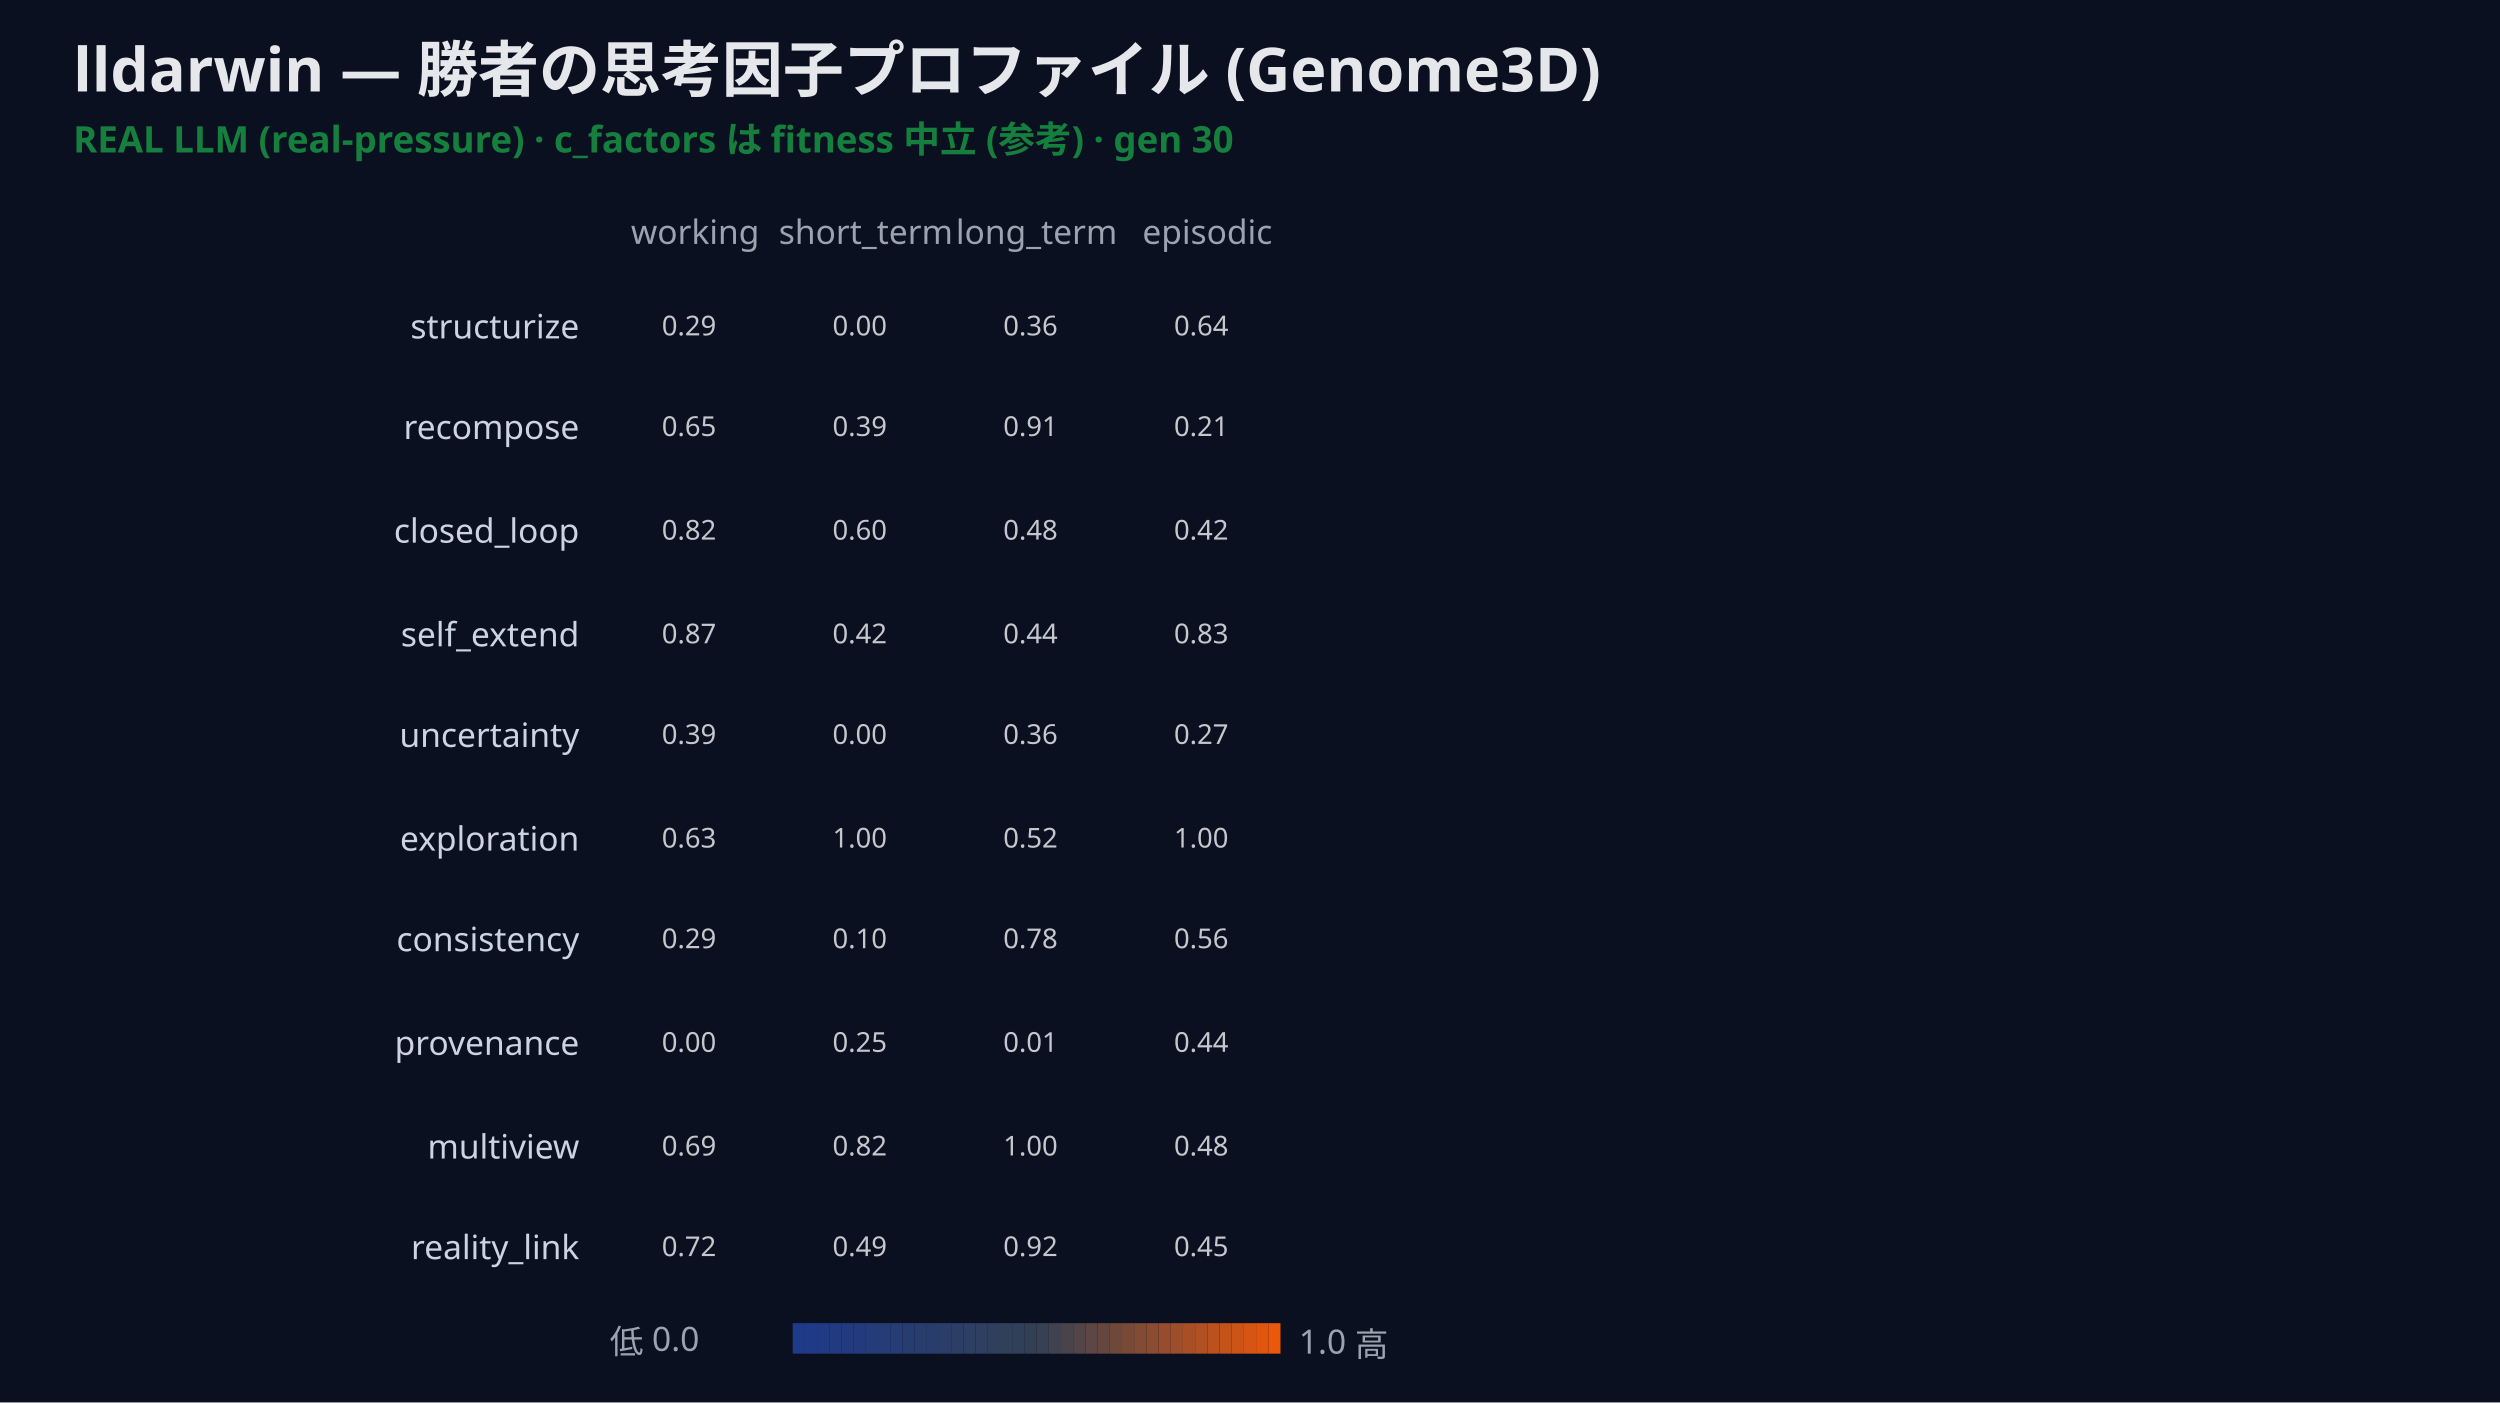
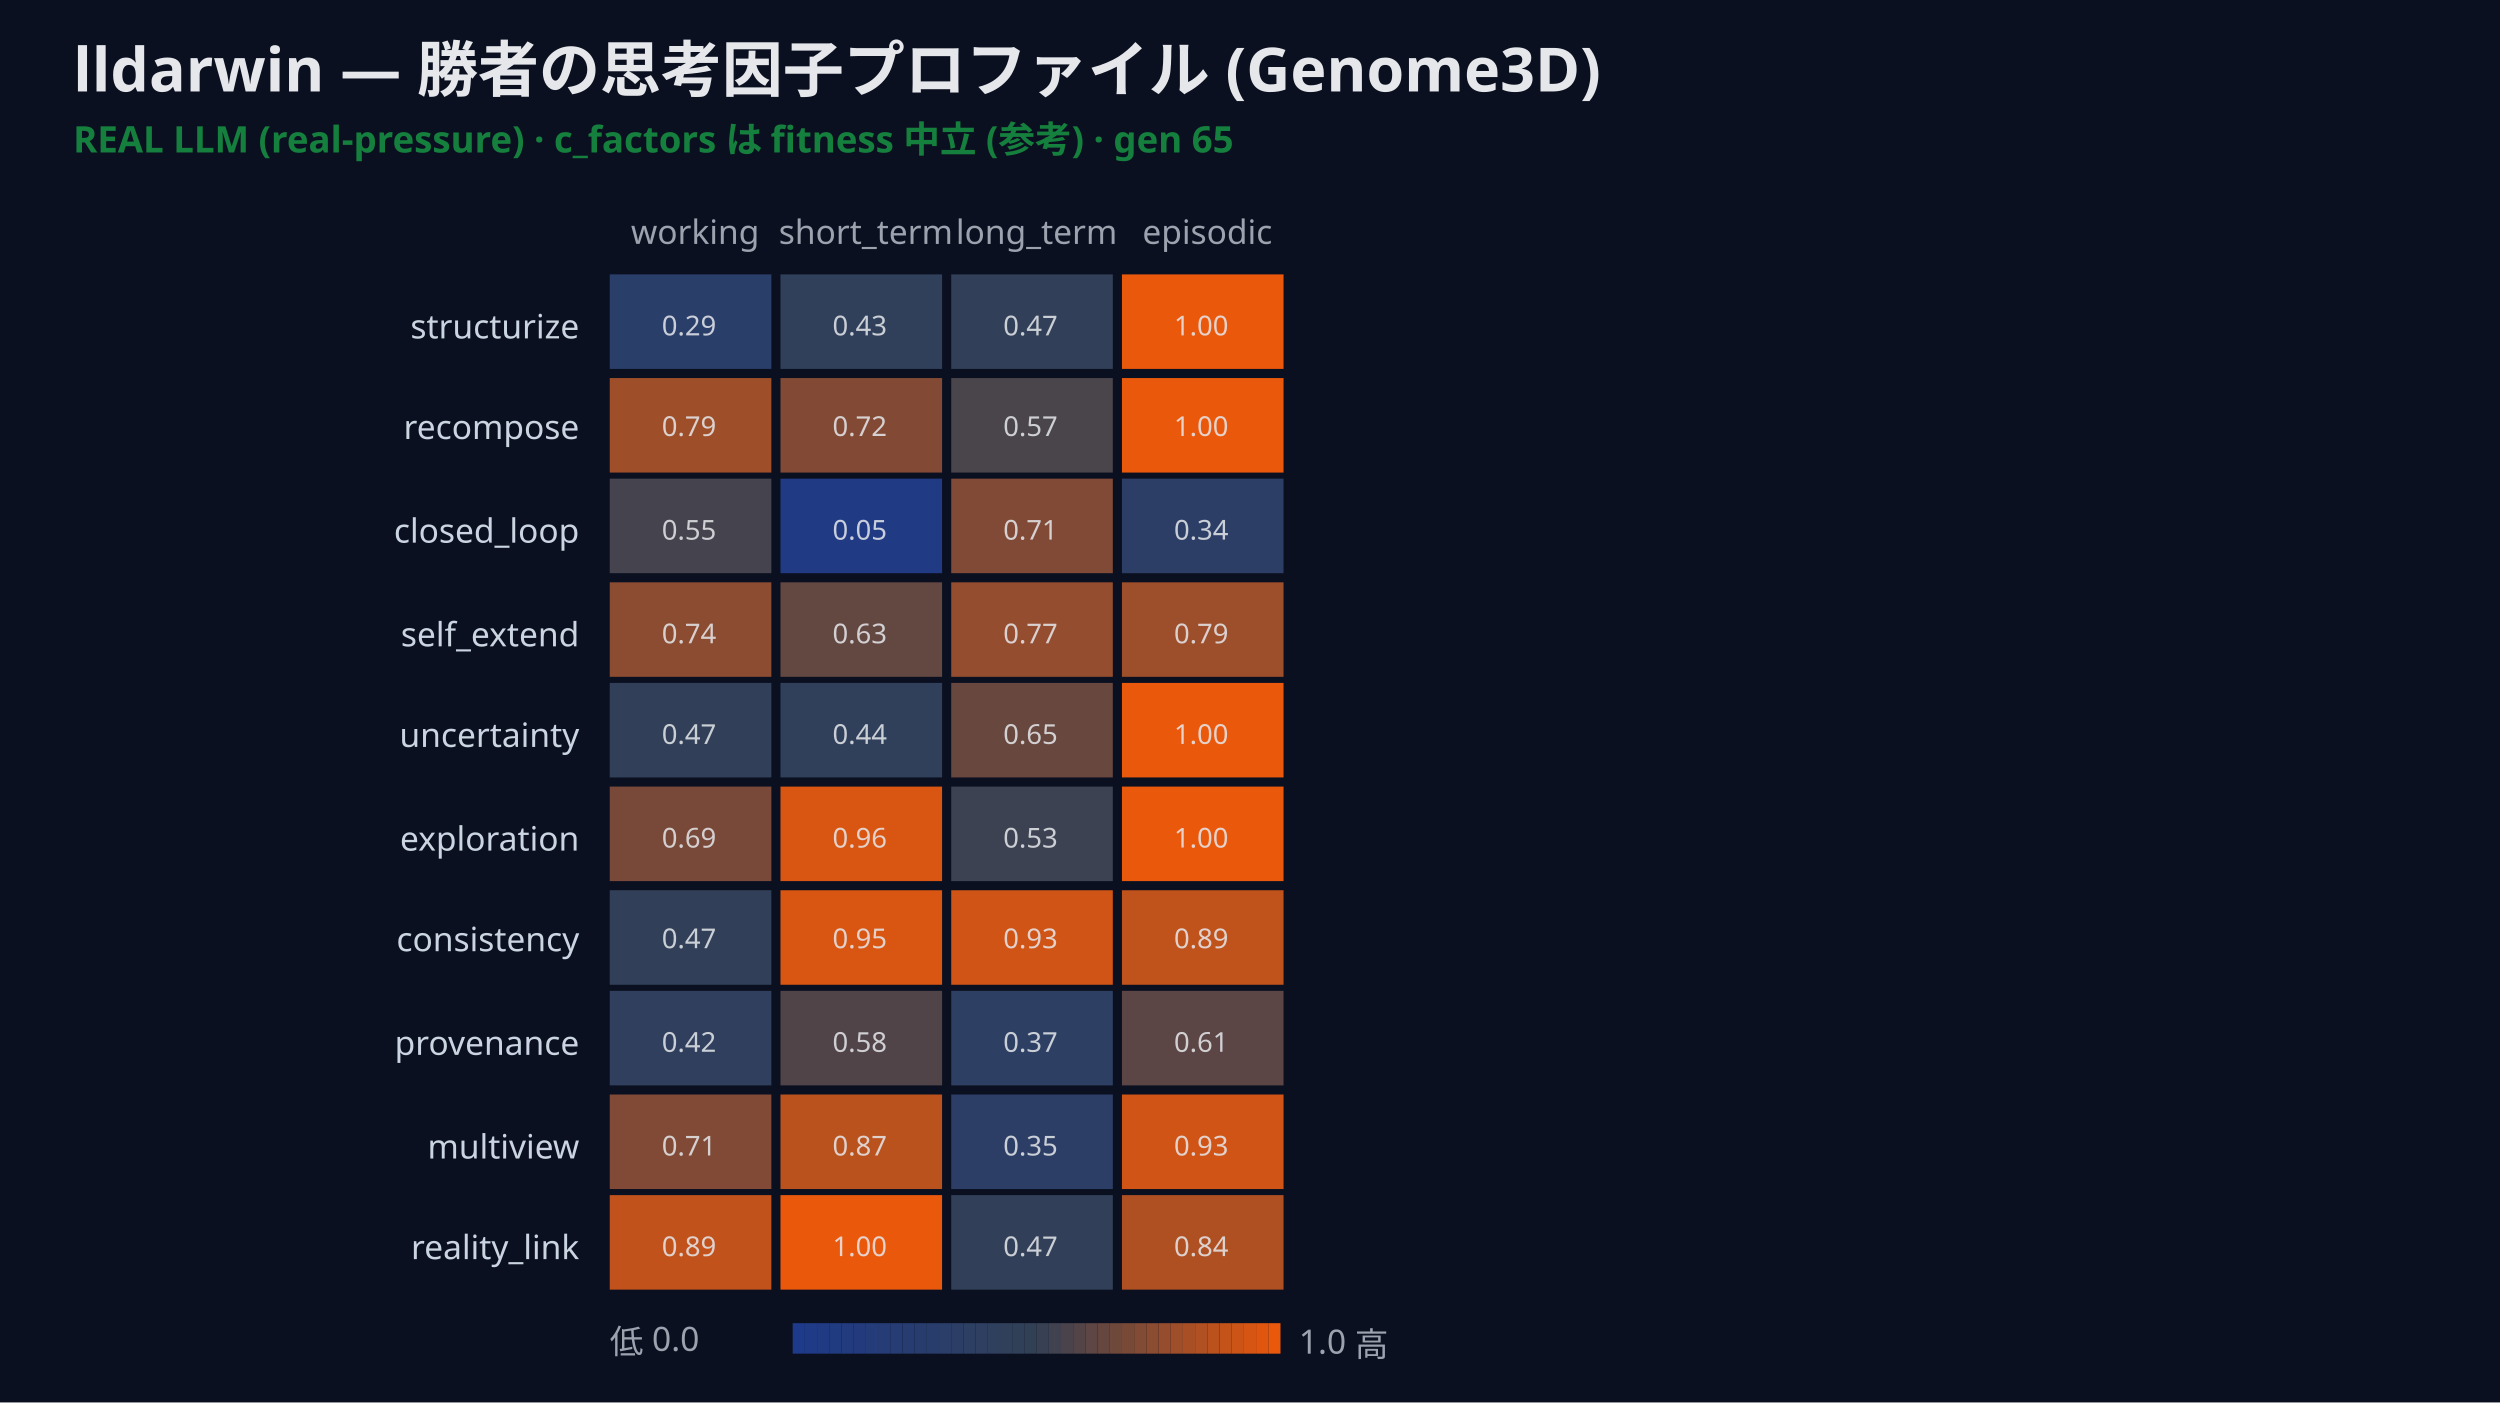
<svg xmlns="http://www.w3.org/2000/svg" width="820" height="460" viewBox="0 0 820 460" font-family="ui-sans-serif,Segoe UI,sans-serif">
  <rect width="820" height="460" fill="#0b1020" />
  <text x="24" y="30" fill="#e5e7eb" font-size="20" font-weight="700">lldarwin — 勝者の思考因子プロファイル (Genome3D)</text>
-   <text x="24" y="50" fill="#15803d" font-size="12" font-weight="600">REAL LLM (real-pressure) · c_factors は fitness 中立 (参考) · gen 30</text>
+   <text x="24" y="50" fill="#15803d" font-size="12" font-weight="600">REAL LLM (real-pressure) · c_factors は fitness 中立 (参考) · gen 65</text>
  <text x="228" y="80" fill="#9ca3af" font-size="11" text-anchor="middle">working</text>
  <text x="284" y="80" fill="#9ca3af" font-size="11" text-anchor="middle">short_term</text>
  <text x="340" y="80" fill="#9ca3af" font-size="11" text-anchor="middle">long_term</text>
  <text x="396" y="80" fill="#9ca3af" font-size="11" text-anchor="middle">episodic</text>
  <text x="190" y="111" fill="#cbd5e1" font-size="11" text-anchor="end">structurize</text>
-   <rect x="200" y="90" width="53" height="31" fill="#2a3e6b" opacity="0">
+   <rect x="200" y="90" width="53" height="31" fill="#2a3e6a" opacity="1">
    <animate attributeName="opacity" from="0" to="1" dur="0.8s" begin="0.00s" fill="freeze" />
  </rect>
  <text x="226" y="110" fill="#e5e7eb" font-size="9" text-anchor="middle" opacity="0.85">0.29</text>
-   <rect x="256" y="90" width="53" height="31" fill="#1e3a8a" opacity="0">
+   <rect x="256" y="90" width="53" height="31" fill="#30405b" opacity="1">
    <animate attributeName="opacity" from="0" to="1" dur="0.8s" begin="0.02s" fill="freeze" />
  </rect>
-   <text x="282" y="110" fill="#e5e7eb" font-size="9" text-anchor="middle" opacity="0.85">0.00</text>
-   <rect x="312" y="90" width="53" height="31" fill="#2c3e64" opacity="0">
+   <text x="282" y="110" fill="#e5e7eb" font-size="9" text-anchor="middle" opacity="0.85">0.43</text>
+   <rect x="312" y="90" width="53" height="31" fill="#314058" opacity="1">
    <animate attributeName="opacity" from="0" to="1" dur="0.8s" begin="0.04s" fill="freeze" />
  </rect>
-   <text x="338" y="110" fill="#e5e7eb" font-size="9" text-anchor="middle" opacity="0.85">0.36</text>
-   <rect x="368" y="90" width="53" height="31" fill="#67473f" opacity="0">
+   <text x="338" y="110" fill="#e5e7eb" font-size="9" text-anchor="middle" opacity="0.85">0.47</text>
+   <rect x="368" y="90" width="53" height="31" fill="#ea580c" opacity="1">
    <animate attributeName="opacity" from="0" to="1" dur="0.8s" begin="0.06s" fill="freeze" />
  </rect>
-   <text x="394" y="110" fill="#e5e7eb" font-size="9" text-anchor="middle" opacity="0.85">0.64</text>
+   <text x="394" y="110" fill="#e5e7eb" font-size="9" text-anchor="middle" opacity="0.85">1.00</text>
  <text x="190" y="144" fill="#cbd5e1" font-size="11" text-anchor="end">recompose</text>
-   <rect x="200" y="124" width="53" height="31" fill="#6a473e" opacity="0">
+   <rect x="200" y="124" width="53" height="31" fill="#9e4e29" opacity="1">
    <animate attributeName="opacity" from="0" to="1" dur="0.8s" begin="0.08s" fill="freeze" />
  </rect>
-   <text x="226" y="143" fill="#e5e7eb" font-size="9" text-anchor="middle" opacity="0.85">0.65</text>
-   <rect x="256" y="124" width="53" height="31" fill="#2e3f61" opacity="0">
+   <text x="226" y="143" fill="#e5e7eb" font-size="9" text-anchor="middle" opacity="0.85">0.79</text>
+   <rect x="256" y="124" width="53" height="31" fill="#824a35" opacity="1">
    <animate attributeName="opacity" from="0" to="1" dur="0.8s" begin="0.10s" fill="freeze" />
  </rect>
-   <text x="282" y="143" fill="#e5e7eb" font-size="9" text-anchor="middle" opacity="0.85">0.39</text>
-   <rect x="312" y="124" width="53" height="31" fill="#c95318" opacity="0">
+   <text x="282" y="143" fill="#e5e7eb" font-size="9" text-anchor="middle" opacity="0.85">0.72</text>
+   <rect x="312" y="124" width="53" height="31" fill="#4a444b" opacity="1">
    <animate attributeName="opacity" from="0" to="1" dur="0.8s" begin="0.12s" fill="freeze" />
  </rect>
-   <text x="338" y="143" fill="#e5e7eb" font-size="9" text-anchor="middle" opacity="0.85">0.91</text>
-   <rect x="368" y="124" width="53" height="31" fill="#263c74" opacity="0">
+   <text x="338" y="143" fill="#e5e7eb" font-size="9" text-anchor="middle" opacity="0.85">0.57</text>
+   <rect x="368" y="124" width="53" height="31" fill="#ea580c" opacity="1">
    <animate attributeName="opacity" from="0" to="1" dur="0.8s" begin="0.14s" fill="freeze" />
  </rect>
-   <text x="394" y="143" fill="#e5e7eb" font-size="9" text-anchor="middle" opacity="0.85">0.21</text>
+   <text x="394" y="143" fill="#e5e7eb" font-size="9" text-anchor="middle" opacity="0.85">1.00</text>
  <text x="190" y="178" fill="#cbd5e1" font-size="11" text-anchor="end">closed_loop</text>
-   <rect x="200" y="157" width="53" height="31" fill="#a84f26" opacity="0">
+   <rect x="200" y="157" width="53" height="31" fill="#45434d" opacity="1">
    <animate attributeName="opacity" from="0" to="1" dur="0.8s" begin="0.16s" fill="freeze" />
  </rect>
-   <text x="226" y="177" fill="#e5e7eb" font-size="9" text-anchor="middle" opacity="0.85">0.82</text>
-   <rect x="256" y="157" width="53" height="31" fill="#584546" opacity="0">
+   <text x="226" y="177" fill="#e5e7eb" font-size="9" text-anchor="middle" opacity="0.85">0.55</text>
+   <rect x="256" y="157" width="53" height="31" fill="#203a84" opacity="1">
    <animate attributeName="opacity" from="0" to="1" dur="0.8s" begin="0.18s" fill="freeze" />
  </rect>
-   <text x="282" y="177" fill="#e5e7eb" font-size="9" text-anchor="middle" opacity="0.85">0.60</text>
-   <rect x="312" y="157" width="53" height="31" fill="#324057" opacity="0">
+   <text x="282" y="177" fill="#e5e7eb" font-size="9" text-anchor="middle" opacity="0.85">0.05</text>
+   <rect x="312" y="157" width="53" height="31" fill="#804a36" opacity="1">
    <animate attributeName="opacity" from="0" to="1" dur="0.8s" begin="0.20s" fill="freeze" />
  </rect>
-   <text x="338" y="177" fill="#e5e7eb" font-size="9" text-anchor="middle" opacity="0.85">0.48</text>
-   <rect x="368" y="157" width="53" height="31" fill="#2f3f5d" opacity="0">
+   <text x="338" y="177" fill="#e5e7eb" font-size="9" text-anchor="middle" opacity="0.85">0.71</text>
+   <rect x="368" y="157" width="53" height="31" fill="#2c3e66" opacity="1">
    <animate attributeName="opacity" from="0" to="1" dur="0.8s" begin="0.22s" fill="freeze" />
  </rect>
-   <text x="394" y="177" fill="#e5e7eb" font-size="9" text-anchor="middle" opacity="0.85">0.42</text>
+   <text x="394" y="177" fill="#e5e7eb" font-size="9" text-anchor="middle" opacity="0.85">0.34</text>
  <text x="190" y="212" fill="#cbd5e1" font-size="11" text-anchor="end">self_extend</text>
-   <rect x="200" y="191" width="53" height="31" fill="#b8511f" opacity="0">
+   <rect x="200" y="191" width="53" height="31" fill="#8b4c31" opacity="1">
    <animate attributeName="opacity" from="0" to="1" dur="0.8s" begin="0.24s" fill="freeze" />
  </rect>
-   <text x="226" y="211" fill="#e5e7eb" font-size="9" text-anchor="middle" opacity="0.85">0.87</text>
-   <rect x="256" y="191" width="53" height="31" fill="#2f3f5d" opacity="0">
+   <text x="226" y="211" fill="#e5e7eb" font-size="9" text-anchor="middle" opacity="0.85">0.74</text>
+   <rect x="256" y="191" width="53" height="31" fill="#634741" opacity="1">
    <animate attributeName="opacity" from="0" to="1" dur="0.8s" begin="0.26s" fill="freeze" />
  </rect>
-   <text x="282" y="211" fill="#e5e7eb" font-size="9" text-anchor="middle" opacity="0.85">0.42</text>
-   <rect x="312" y="191" width="53" height="31" fill="#30405b" opacity="0">
+   <text x="282" y="211" fill="#e5e7eb" font-size="9" text-anchor="middle" opacity="0.85">0.63</text>
+   <rect x="312" y="191" width="53" height="31" fill="#944d2e" opacity="1">
    <animate attributeName="opacity" from="0" to="1" dur="0.8s" begin="0.28s" fill="freeze" />
  </rect>
-   <text x="338" y="211" fill="#e5e7eb" font-size="9" text-anchor="middle" opacity="0.85">0.44</text>
-   <rect x="368" y="191" width="53" height="31" fill="#ad5024" opacity="0">
+   <text x="338" y="211" fill="#e5e7eb" font-size="9" text-anchor="middle" opacity="0.85">0.77</text>
+   <rect x="368" y="191" width="53" height="31" fill="#9d4e2a" opacity="1">
    <animate attributeName="opacity" from="0" to="1" dur="0.8s" begin="0.30s" fill="freeze" />
  </rect>
-   <text x="394" y="211" fill="#e5e7eb" font-size="9" text-anchor="middle" opacity="0.85">0.83</text>
+   <text x="394" y="211" fill="#e5e7eb" font-size="9" text-anchor="middle" opacity="0.85">0.79</text>
  <text x="190" y="245" fill="#cbd5e1" font-size="11" text-anchor="end">uncertainty</text>
-   <rect x="200" y="224" width="53" height="31" fill="#2e3f60" opacity="0">
+   <rect x="200" y="224" width="53" height="31" fill="#314058" opacity="1">
    <animate attributeName="opacity" from="0" to="1" dur="0.8s" begin="0.32s" fill="freeze" />
  </rect>
-   <text x="226" y="244" fill="#e5e7eb" font-size="9" text-anchor="middle" opacity="0.85">0.39</text>
-   <rect x="256" y="224" width="53" height="31" fill="#1e3a8a" opacity="0">
+   <text x="226" y="244" fill="#e5e7eb" font-size="9" text-anchor="middle" opacity="0.85">0.47</text>
+   <rect x="256" y="224" width="53" height="31" fill="#30405b" opacity="1">
    <animate attributeName="opacity" from="0" to="1" dur="0.8s" begin="0.34s" fill="freeze" />
  </rect>
-   <text x="282" y="244" fill="#e5e7eb" font-size="9" text-anchor="middle" opacity="0.85">0.00</text>
-   <rect x="312" y="224" width="53" height="31" fill="#2d3f63" opacity="0">
+   <text x="282" y="244" fill="#e5e7eb" font-size="9" text-anchor="middle" opacity="0.85">0.44</text>
+   <rect x="312" y="224" width="53" height="31" fill="#68473f" opacity="1">
    <animate attributeName="opacity" from="0" to="1" dur="0.8s" begin="0.36s" fill="freeze" />
  </rect>
-   <text x="338" y="244" fill="#e5e7eb" font-size="9" text-anchor="middle" opacity="0.85">0.36</text>
-   <rect x="368" y="224" width="53" height="31" fill="#293d6c" opacity="0">
+   <text x="338" y="244" fill="#e5e7eb" font-size="9" text-anchor="middle" opacity="0.85">0.65</text>
+   <rect x="368" y="224" width="53" height="31" fill="#ea580c" opacity="1">
    <animate attributeName="opacity" from="0" to="1" dur="0.8s" begin="0.38s" fill="freeze" />
  </rect>
-   <text x="394" y="244" fill="#e5e7eb" font-size="9" text-anchor="middle" opacity="0.85">0.27</text>
+   <text x="394" y="244" fill="#e5e7eb" font-size="9" text-anchor="middle" opacity="0.85">1.00</text>
  <text x="190" y="279" fill="#cbd5e1" font-size="11" text-anchor="end">exploration</text>
-   <rect x="200" y="258" width="53" height="31" fill="#634741" opacity="0">
+   <rect x="200" y="258" width="53" height="31" fill="#784939" opacity="1">
    <animate attributeName="opacity" from="0" to="1" dur="0.8s" begin="0.40s" fill="freeze" />
  </rect>
-   <text x="226" y="278" fill="#e5e7eb" font-size="9" text-anchor="middle" opacity="0.85">0.63</text>
-   <rect x="256" y="258" width="53" height="31" fill="#ea580c" opacity="0">
+   <text x="226" y="278" fill="#e5e7eb" font-size="9" text-anchor="middle" opacity="0.85">0.69</text>
+   <rect x="256" y="258" width="53" height="31" fill="#d95512" opacity="1">
    <animate attributeName="opacity" from="0" to="1" dur="0.8s" begin="0.42s" fill="freeze" />
  </rect>
-   <text x="282" y="278" fill="#e5e7eb" font-size="9" text-anchor="middle" opacity="0.85">1.00</text>
-   <rect x="312" y="258" width="53" height="31" fill="#394152" opacity="0">
+   <text x="282" y="278" fill="#e5e7eb" font-size="9" text-anchor="middle" opacity="0.85">0.96</text>
+   <rect x="312" y="258" width="53" height="31" fill="#3c4251" opacity="1">
    <animate attributeName="opacity" from="0" to="1" dur="0.8s" begin="0.44s" fill="freeze" />
  </rect>
-   <text x="338" y="278" fill="#e5e7eb" font-size="9" text-anchor="middle" opacity="0.85">0.52</text>
-   <rect x="368" y="258" width="53" height="31" fill="#ea580c" opacity="0">
+   <text x="338" y="278" fill="#e5e7eb" font-size="9" text-anchor="middle" opacity="0.85">0.53</text>
+   <rect x="368" y="258" width="53" height="31" fill="#ea580c" opacity="1">
    <animate attributeName="opacity" from="0" to="1" dur="0.8s" begin="0.46s" fill="freeze" />
  </rect>
  <text x="394" y="278" fill="#e5e7eb" font-size="9" text-anchor="middle" opacity="0.85">1.00</text>
  <text x="190" y="312" fill="#cbd5e1" font-size="11" text-anchor="end">consistency</text>
-   <rect x="200" y="292" width="53" height="31" fill="#2a3e6b" opacity="0">
+   <rect x="200" y="292" width="53" height="31" fill="#314058" opacity="1">
    <animate attributeName="opacity" from="0" to="1" dur="0.8s" begin="0.48s" fill="freeze" />
  </rect>
-   <text x="226" y="311" fill="#e5e7eb" font-size="9" text-anchor="middle" opacity="0.85">0.29</text>
-   <rect x="256" y="292" width="53" height="31" fill="#223b7f" opacity="0">
+   <text x="226" y="311" fill="#e5e7eb" font-size="9" text-anchor="middle" opacity="0.85">0.47</text>
+   <rect x="256" y="292" width="53" height="31" fill="#d85512" opacity="1">
    <animate attributeName="opacity" from="0" to="1" dur="0.8s" begin="0.50s" fill="freeze" />
  </rect>
-   <text x="282" y="311" fill="#e5e7eb" font-size="9" text-anchor="middle" opacity="0.85">0.10</text>
-   <rect x="312" y="292" width="53" height="31" fill="#984d2c" opacity="0">
+   <text x="282" y="311" fill="#e5e7eb" font-size="9" text-anchor="middle" opacity="0.85">0.95</text>
+   <rect x="312" y="292" width="53" height="31" fill="#cf5416" opacity="1">
    <animate attributeName="opacity" from="0" to="1" dur="0.8s" begin="0.52s" fill="freeze" />
  </rect>
-   <text x="338" y="311" fill="#e5e7eb" font-size="9" text-anchor="middle" opacity="0.85">0.78</text>
-   <rect x="368" y="292" width="53" height="31" fill="#49434b" opacity="0">
+   <text x="338" y="311" fill="#e5e7eb" font-size="9" text-anchor="middle" opacity="0.85">0.93</text>
+   <rect x="368" y="292" width="53" height="31" fill="#c0521c" opacity="1">
    <animate attributeName="opacity" from="0" to="1" dur="0.8s" begin="0.54s" fill="freeze" />
  </rect>
-   <text x="394" y="311" fill="#e5e7eb" font-size="9" text-anchor="middle" opacity="0.85">0.56</text>
+   <text x="394" y="311" fill="#e5e7eb" font-size="9" text-anchor="middle" opacity="0.85">0.89</text>
  <text x="190" y="346" fill="#cbd5e1" font-size="11" text-anchor="end">provenance</text>
-   <rect x="200" y="325" width="53" height="31" fill="#1e3a8a" opacity="0">
+   <rect x="200" y="325" width="53" height="31" fill="#2f3f5d" opacity="1">
    <animate attributeName="opacity" from="0" to="1" dur="0.8s" begin="0.56s" fill="freeze" />
  </rect>
-   <text x="226" y="345" fill="#e5e7eb" font-size="9" text-anchor="middle" opacity="0.85">0.00</text>
-   <rect x="256" y="325" width="53" height="31" fill="#283d6f" opacity="0">
+   <text x="226" y="345" fill="#e5e7eb" font-size="9" text-anchor="middle" opacity="0.85">0.42</text>
+   <rect x="256" y="325" width="53" height="31" fill="#504449" opacity="1">
    <animate attributeName="opacity" from="0" to="1" dur="0.8s" begin="0.58s" fill="freeze" />
  </rect>
-   <text x="282" y="345" fill="#e5e7eb" font-size="9" text-anchor="middle" opacity="0.85">0.25</text>
-   <rect x="312" y="325" width="53" height="31" fill="#1e3a88" opacity="0">
+   <text x="282" y="345" fill="#e5e7eb" font-size="9" text-anchor="middle" opacity="0.85">0.58</text>
+   <rect x="312" y="325" width="53" height="31" fill="#2d3f63" opacity="1">
    <animate attributeName="opacity" from="0" to="1" dur="0.8s" begin="0.60s" fill="freeze" />
  </rect>
-   <text x="338" y="345" fill="#e5e7eb" font-size="9" text-anchor="middle" opacity="0.85">0.01</text>
-   <rect x="368" y="325" width="53" height="31" fill="#30405b" opacity="0">
+   <text x="338" y="345" fill="#e5e7eb" font-size="9" text-anchor="middle" opacity="0.85">0.37</text>
+   <rect x="368" y="325" width="53" height="31" fill="#5b4645" opacity="1">
    <animate attributeName="opacity" from="0" to="1" dur="0.8s" begin="0.62s" fill="freeze" />
  </rect>
-   <text x="394" y="345" fill="#e5e7eb" font-size="9" text-anchor="middle" opacity="0.85">0.44</text>
+   <text x="394" y="345" fill="#e5e7eb" font-size="9" text-anchor="middle" opacity="0.85">0.61</text>
  <text x="190" y="380" fill="#cbd5e1" font-size="11" text-anchor="end">multiview</text>
-   <rect x="200" y="359" width="53" height="31" fill="#784939" opacity="0">
+   <rect x="200" y="359" width="53" height="31" fill="#804a36" opacity="1">
    <animate attributeName="opacity" from="0" to="1" dur="0.8s" begin="0.64s" fill="freeze" />
  </rect>
-   <text x="226" y="379" fill="#e5e7eb" font-size="9" text-anchor="middle" opacity="0.85">0.69</text>
-   <rect x="256" y="359" width="53" height="31" fill="#a94f25" opacity="0">
+   <text x="226" y="379" fill="#e5e7eb" font-size="9" text-anchor="middle" opacity="0.85">0.71</text>
+   <rect x="256" y="359" width="53" height="31" fill="#ba521e" opacity="1">
    <animate attributeName="opacity" from="0" to="1" dur="0.8s" begin="0.66s" fill="freeze" />
  </rect>
-   <text x="282" y="379" fill="#e5e7eb" font-size="9" text-anchor="middle" opacity="0.85">0.82</text>
-   <rect x="312" y="359" width="53" height="31" fill="#ea580c" opacity="0">
+   <text x="282" y="379" fill="#e5e7eb" font-size="9" text-anchor="middle" opacity="0.85">0.87</text>
+   <rect x="312" y="359" width="53" height="31" fill="#2c3e65" opacity="1">
    <animate attributeName="opacity" from="0" to="1" dur="0.8s" begin="0.68s" fill="freeze" />
  </rect>
-   <text x="338" y="379" fill="#e5e7eb" font-size="9" text-anchor="middle" opacity="0.85">1.00</text>
-   <rect x="368" y="359" width="53" height="31" fill="#324057" opacity="0">
+   <text x="338" y="379" fill="#e5e7eb" font-size="9" text-anchor="middle" opacity="0.85">0.35</text>
+   <rect x="368" y="359" width="53" height="31" fill="#d05416" opacity="1">
    <animate attributeName="opacity" from="0" to="1" dur="0.8s" begin="0.70s" fill="freeze" />
  </rect>
-   <text x="394" y="379" fill="#e5e7eb" font-size="9" text-anchor="middle" opacity="0.85">0.48</text>
+   <text x="394" y="379" fill="#e5e7eb" font-size="9" text-anchor="middle" opacity="0.85">0.93</text>
  <text x="190" y="413" fill="#cbd5e1" font-size="11" text-anchor="end">reality_link</text>
-   <rect x="200" y="392" width="53" height="31" fill="#844b34" opacity="0">
+   <rect x="200" y="392" width="53" height="31" fill="#c1521c" opacity="1">
    <animate attributeName="opacity" from="0" to="1" dur="0.8s" begin="0.72s" fill="freeze" />
  </rect>
-   <text x="226" y="412" fill="#e5e7eb" font-size="9" text-anchor="middle" opacity="0.85">0.72</text>
-   <rect x="256" y="392" width="53" height="31" fill="#324056" opacity="0">
+   <text x="226" y="412" fill="#e5e7eb" font-size="9" text-anchor="middle" opacity="0.85">0.89</text>
+   <rect x="256" y="392" width="53" height="31" fill="#ea580c" opacity="1">
    <animate attributeName="opacity" from="0" to="1" dur="0.8s" begin="0.74s" fill="freeze" />
  </rect>
-   <text x="282" y="412" fill="#e5e7eb" font-size="9" text-anchor="middle" opacity="0.85">0.49</text>
-   <rect x="312" y="392" width="53" height="31" fill="#cd5417" opacity="0">
+   <text x="282" y="412" fill="#e5e7eb" font-size="9" text-anchor="middle" opacity="0.85">1.00</text>
+   <rect x="312" y="392" width="53" height="31" fill="#314058" opacity="1">
    <animate attributeName="opacity" from="0" to="1" dur="0.8s" begin="0.76s" fill="freeze" />
  </rect>
-   <text x="338" y="412" fill="#e5e7eb" font-size="9" text-anchor="middle" opacity="0.85">0.92</text>
-   <rect x="368" y="392" width="53" height="31" fill="#30405a" opacity="0">
+   <text x="338" y="412" fill="#e5e7eb" font-size="9" text-anchor="middle" opacity="0.85">0.47</text>
+   <rect x="368" y="392" width="53" height="31" fill="#af5023" opacity="1">
    <animate attributeName="opacity" from="0" to="1" dur="0.8s" begin="0.78s" fill="freeze" />
  </rect>
-   <text x="394" y="412" fill="#e5e7eb" font-size="9" text-anchor="middle" opacity="0.85">0.45</text>
+   <text x="394" y="412" fill="#e5e7eb" font-size="9" text-anchor="middle" opacity="0.85">0.84</text>
  <text x="200" y="444.0" fill="#9ca3af" font-size="11">低 0.0</text>
  <rect x="260" y="434.0" width="4" height="10" fill="#1e3a8a" />
  <rect x="264" y="434.0" width="4" height="10" fill="#1f3a87" />
  <rect x="268" y="434.0" width="4" height="10" fill="#203a84" />
  <rect x="272" y="434.0" width="4" height="10" fill="#213b81" />
  <rect x="276" y="434.0" width="4" height="10" fill="#223b7f" />
  <rect x="280" y="434.0" width="4" height="10" fill="#233b7c" />
  <rect x="284" y="434.0" width="4" height="10" fill="#243c79" />
  <rect x="288" y="434.0" width="4" height="10" fill="#253c76" />
  <rect x="292" y="434.0" width="4" height="10" fill="#263c74" />
  <rect x="296" y="434.0" width="4" height="10" fill="#273d71" />
  <rect x="300" y="434.0" width="4" height="10" fill="#283d6e" />
  <rect x="304" y="434.0" width="4" height="10" fill="#293d6c" />
  <rect x="308" y="434.0" width="4" height="10" fill="#2a3e69" />
  <rect x="312" y="434.0" width="4" height="10" fill="#2c3e66" />
  <rect x="316" y="434.0" width="4" height="10" fill="#2d3f63" />
  <rect x="320" y="434.0" width="4" height="10" fill="#2e3f61" />
  <rect x="324" y="434.0" width="4" height="10" fill="#2f3f5e" />
  <rect x="328" y="434.0" width="4" height="10" fill="#30405b" />
  <rect x="332" y="434.0" width="4" height="10" fill="#314059" />
  <rect x="336" y="434.0" width="4" height="10" fill="#324056" />
  <rect x="340" y="434.0" width="4" height="10" fill="#374153" />
  <rect x="344" y="434.0" width="4" height="10" fill="#41424f" />
  <rect x="348" y="434.0" width="4" height="10" fill="#4a434b" />
  <rect x="352" y="434.0" width="4" height="10" fill="#534547" />
  <rect x="356" y="434.0" width="4" height="10" fill="#5d4644" />
  <rect x="360" y="434.0" width="4" height="10" fill="#664740" />
  <rect x="364" y="434.0" width="4" height="10" fill="#6f483c" />
  <rect x="368" y="434.0" width="4" height="10" fill="#794938" />
  <rect x="372" y="434.0" width="4" height="10" fill="#824b35" />
  <rect x="376" y="434.0" width="4" height="10" fill="#8c4c31" />
  <rect x="380" y="434.0" width="4" height="10" fill="#954d2d" />
  <rect x="384" y="434.0" width="4" height="10" fill="#9e4e29" />
  <rect x="388" y="434.0" width="4" height="10" fill="#a84f26" />
  <rect x="392" y="434.0" width="4" height="10" fill="#b15022" />
  <rect x="396" y="434.0" width="4" height="10" fill="#bb521e" />
  <rect x="400" y="434.0" width="4" height="10" fill="#c4531a" />
  <rect x="404" y="434.0" width="4" height="10" fill="#cd5417" />
  <rect x="408" y="434.0" width="4" height="10" fill="#d75513" />
  <rect x="412" y="434.0" width="4" height="10" fill="#e0560f" />
  <rect x="416" y="434.0" width="4" height="10" fill="#ea580c" />
  <text x="426" y="444.0" fill="#9ca3af" font-size="11">1.0 高</text>
</svg>
